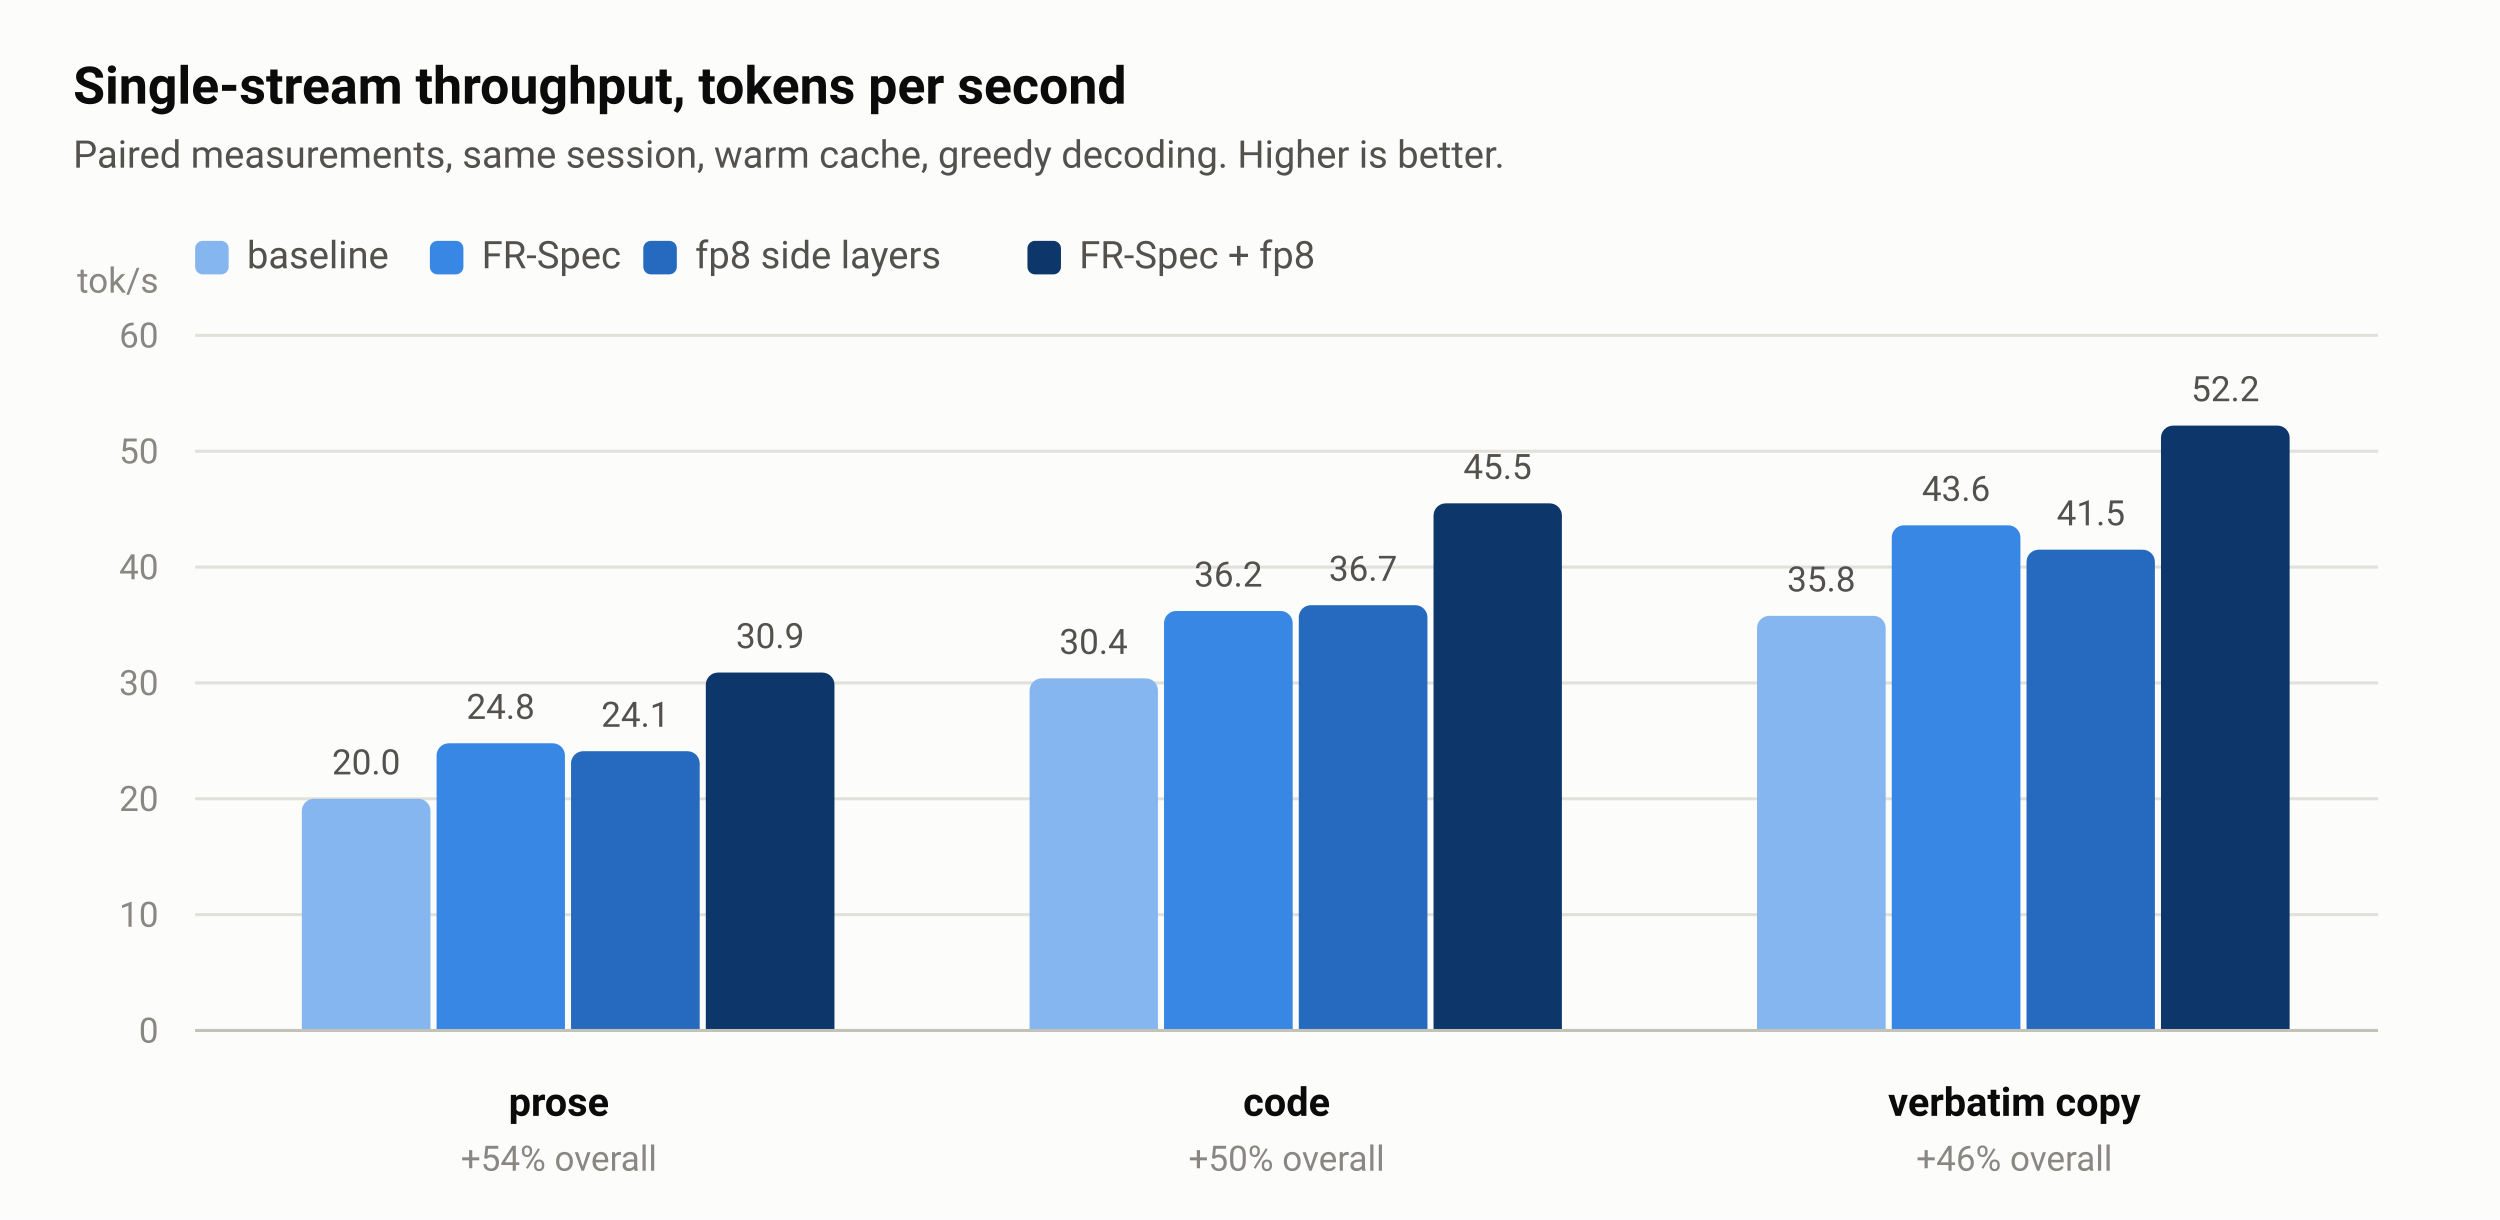
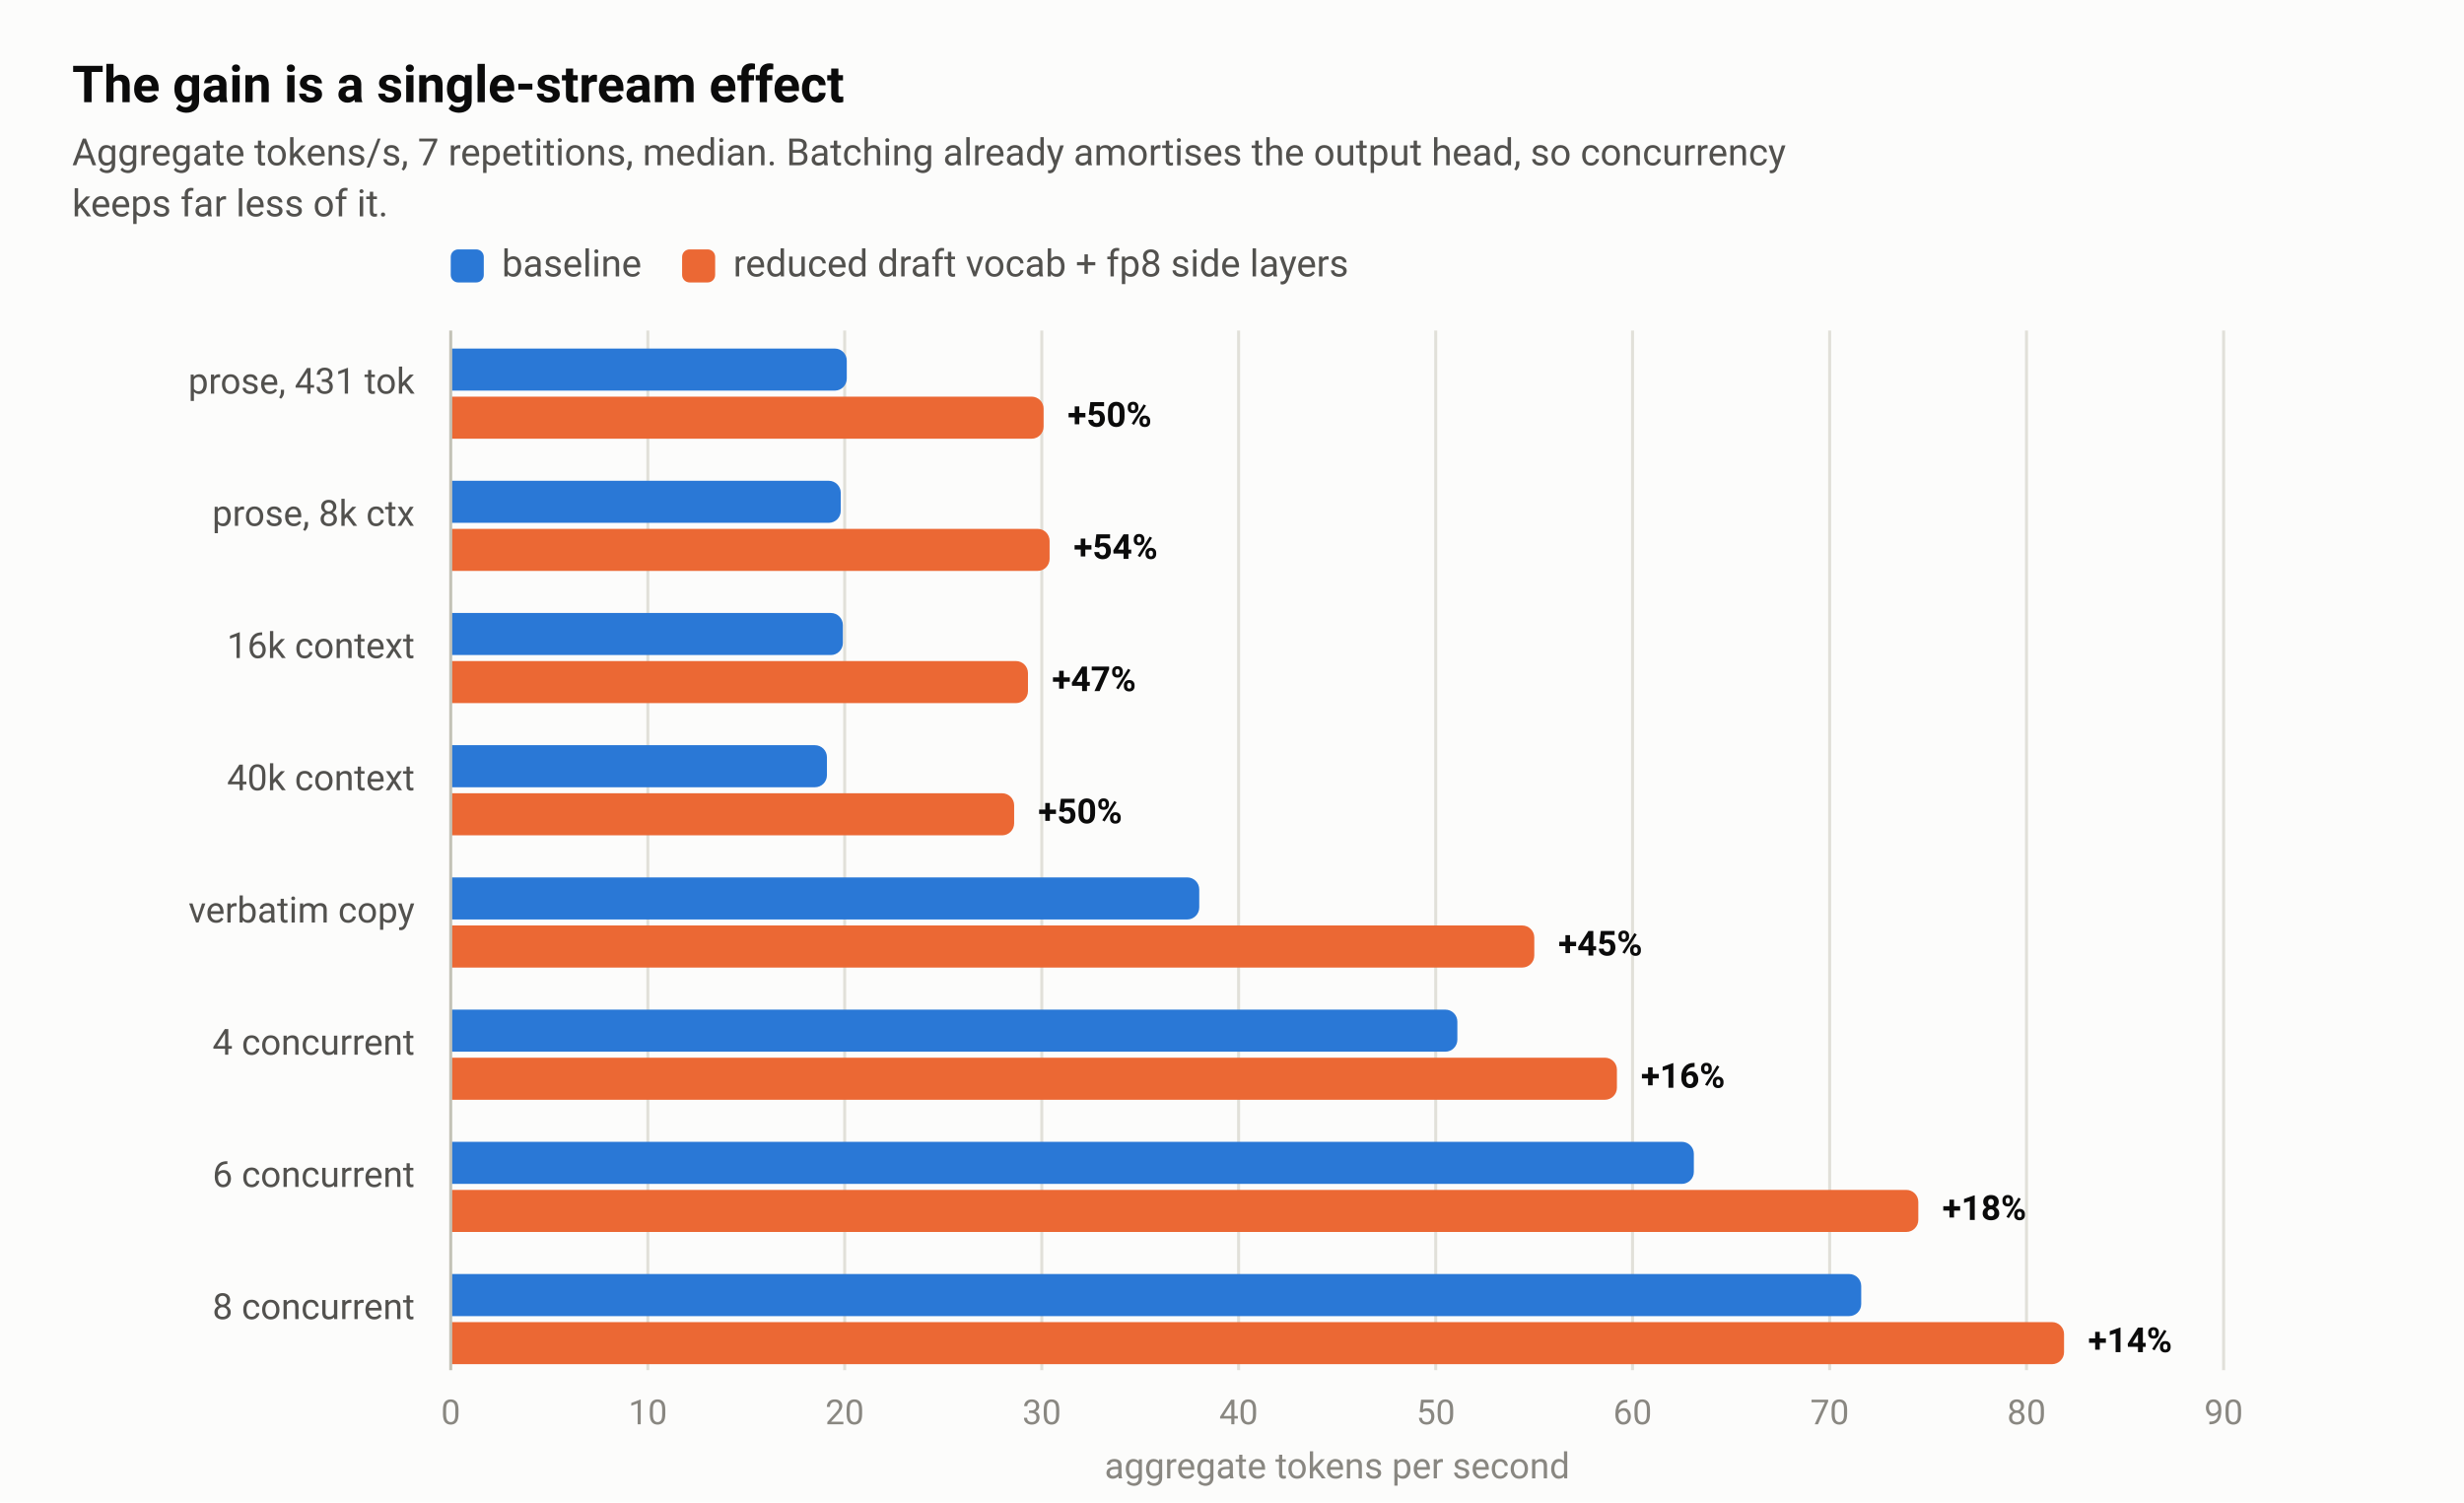
- <svg xmlns="http://www.w3.org/2000/svg" viewBox="0 0 820 400" width="820" height="400" role="img" aria-label="Single-stream throughput by configuration" font-family="ui-sans-serif,-apple-system,BlinkMacSystemFont,'Segoe UI',Roboto,'Helvetica Neue',Arial,sans-serif">
-   <rect width="820" height="400" fill="#fcfcfb" />
-   <text x="24.0" y="34.0" fill="#0b0b0b" font-size="17" text-anchor="start" font-weight="600">Single-stream throughput, tokens per second</text>
-   <text x="24.0" y="55.0" fill="#52514e" font-size="12.5" text-anchor="start" font-weight="400">Paired measurements, same session, warm cache, greedy decoding. Higher is better.</text>
-   <rect x="64.0" y="79.0" width="11" height="11" rx="2.5" fill="#86b6ef" />
-   <text x="81.0" y="88.0" fill="#52514e" font-size="12.5" text-anchor="start" font-weight="400">baseline</text>
-   <rect x="141.0" y="79.0" width="11" height="11" rx="2.5" fill="#3987e5" />
-   <text x="158.0" y="88.0" fill="#52514e" font-size="12.5" text-anchor="start" font-weight="400">FR-Spec</text>
-   <rect x="211.0" y="79.0" width="11" height="11" rx="2.5" fill="#256abf" />
-   <text x="228.0" y="88.0" fill="#52514e" font-size="12.5" text-anchor="start" font-weight="400">fp8 side layers</text>
-   <rect x="337.0" y="79.0" width="11" height="11" rx="2.5" fill="#0d366b" />
-   <text x="354.0" y="88.0" fill="#52514e" font-size="12.5" text-anchor="start" font-weight="400">FR-Spec + fp8</text>
-   <line x1="64.0" y1="338.0" x2="780.0" y2="338.0" stroke="#e1e0d9" stroke-width="1" />
-   <text x="52.0" y="342.0" fill="#898781" font-size="11.5" text-anchor="end" font-weight="400">0</text>
-   <line x1="64.0" y1="300.0" x2="780.0" y2="300.0" stroke="#e1e0d9" stroke-width="1" />
-   <text x="52.0" y="304.0" fill="#898781" font-size="11.5" text-anchor="end" font-weight="400">10</text>
-   <line x1="64.0" y1="262.0" x2="780.0" y2="262.0" stroke="#e1e0d9" stroke-width="1" />
-   <text x="52.0" y="266.0" fill="#898781" font-size="11.5" text-anchor="end" font-weight="400">20</text>
-   <line x1="64.0" y1="224.0" x2="780.0" y2="224.0" stroke="#e1e0d9" stroke-width="1" />
-   <text x="52.0" y="228.0" fill="#898781" font-size="11.5" text-anchor="end" font-weight="400">30</text>
-   <line x1="64.0" y1="186.0" x2="780.0" y2="186.0" stroke="#e1e0d9" stroke-width="1" />
-   <text x="52.0" y="190.0" fill="#898781" font-size="11.5" text-anchor="end" font-weight="400">40</text>
-   <line x1="64.0" y1="148.0" x2="780.0" y2="148.0" stroke="#e1e0d9" stroke-width="1" />
-   <text x="52.0" y="152.0" fill="#898781" font-size="11.5" text-anchor="end" font-weight="400">50</text>
-   <line x1="64.0" y1="110.0" x2="780.0" y2="110.0" stroke="#e1e0d9" stroke-width="1" />
-   <text x="52.0" y="114.0" fill="#898781" font-size="11.5" text-anchor="end" font-weight="400">60</text>
-   <path d="M99.0,338.0 V266.0 a4,4 0 0 1 4,-4 H137.2 a4,4 0 0 1 4,4 V338.0 Z" fill="#86b6ef" />
-   <text x="120.1" y="254.0" fill="#52514e" font-size="11.5" text-anchor="middle" font-weight="400">20.0</text>
-   <path d="M143.2,338.0 V247.8 a4,4 0 0 1 4,-4 H181.3 a4,4 0 0 1 4,4 V338.0 Z" fill="#3987e5" />
-   <text x="164.2" y="235.8" fill="#52514e" font-size="11.5" text-anchor="middle" font-weight="400">24.8</text>
-   <path d="M187.3,338.0 V250.4 a4,4 0 0 1 4,-4 H225.5 a4,4 0 0 1 4,4 V338.0 Z" fill="#256abf" />
-   <text x="208.4" y="238.4" fill="#52514e" font-size="11.5" text-anchor="middle" font-weight="400">24.1</text>
-   <path d="M231.5,338.0 V224.6 a4,4 0 0 1 4,-4 H269.7 a4,4 0 0 1 4,4 V338.0 Z" fill="#0d366b" />
-   <text x="252.6" y="212.6" fill="#52514e" font-size="11.5" text-anchor="middle" font-weight="400">30.9</text>
-   <text x="183.3" y="366.0" fill="#0b0b0b" font-size="13" text-anchor="middle" font-weight="600">prose</text>
-   <text x="183.3" y="384.0" fill="#898781" font-size="11.5" text-anchor="middle" font-weight="400">+54% overall</text>
-   <path d="M337.7,338.0 V226.5 a4,4 0 0 1 4,-4 H375.8 a4,4 0 0 1 4,4 V338.0 Z" fill="#86b6ef" />
-   <text x="358.7" y="214.5" fill="#52514e" font-size="11.5" text-anchor="middle" font-weight="400">30.4</text>
-   <path d="M381.8,338.0 V204.4 a4,4 0 0 1 4,-4 H420.0 a4,4 0 0 1 4,4 V338.0 Z" fill="#3987e5" />
-   <text x="402.9" y="192.4" fill="#52514e" font-size="11.5" text-anchor="middle" font-weight="400">36.2</text>
-   <path d="M426.0,338.0 V202.5 a4,4 0 0 1 4,-4 H464.2 a4,4 0 0 1 4,4 V338.0 Z" fill="#256abf" />
-   <text x="447.1" y="190.5" fill="#52514e" font-size="11.5" text-anchor="middle" font-weight="400">36.7</text>
-   <path d="M470.2,338.0 V169.1 a4,4 0 0 1 4,-4 H508.3 a4,4 0 0 1 4,4 V338.0 Z" fill="#0d366b" />
-   <text x="491.2" y="157.1" fill="#52514e" font-size="11.5" text-anchor="middle" font-weight="400">45.5</text>
-   <text x="422.0" y="366.0" fill="#0b0b0b" font-size="13" text-anchor="middle" font-weight="600">code</text>
-   <text x="422.0" y="384.0" fill="#898781" font-size="11.5" text-anchor="middle" font-weight="400">+50% overall</text>
-   <path d="M576.3,338.0 V206.0 a4,4 0 0 1 4,-4 H614.5 a4,4 0 0 1 4,4 V338.0 Z" fill="#86b6ef" />
-   <text x="597.4" y="194.0" fill="#52514e" font-size="11.5" text-anchor="middle" font-weight="400">35.8</text>
-   <path d="M620.5,338.0 V176.3 a4,4 0 0 1 4,-4 H658.7 a4,4 0 0 1 4,4 V338.0 Z" fill="#3987e5" />
-   <text x="641.6" y="164.3" fill="#52514e" font-size="11.5" text-anchor="middle" font-weight="400">43.6</text>
-   <path d="M664.7,338.0 V184.3 a4,4 0 0 1 4,-4 H702.8 a4,4 0 0 1 4,4 V338.0 Z" fill="#256abf" />
-   <text x="685.8" y="172.3" fill="#52514e" font-size="11.5" text-anchor="middle" font-weight="400">41.5</text>
-   <path d="M708.8,338.0 V143.6 a4,4 0 0 1 4,-4 H747.0 a4,4 0 0 1 4,4 V338.0 Z" fill="#0d366b" />
-   <text x="729.9" y="131.6" fill="#52514e" font-size="11.5" text-anchor="middle" font-weight="400">52.2</text>
-   <text x="660.7" y="366.0" fill="#0b0b0b" font-size="13" text-anchor="middle" font-weight="600">verbatim copy</text>
-   <text x="660.7" y="384.0" fill="#898781" font-size="11.5" text-anchor="middle" font-weight="400">+46% overall</text>
-   <line x1="64.0" y1="338.0" x2="780.0" y2="338.0" stroke="#c3c2b7" stroke-width="1" />
-   <text x="52.0" y="96.0" fill="#898781" font-size="11.5" text-anchor="end" font-weight="400">tok/s</text>
+ <svg xmlns="http://www.w3.org/2000/svg" viewBox="0 0 820 500" width="820" height="500" role="img" aria-label="Throughput, single-stream and concurrent" font-family="ui-sans-serif,-apple-system,BlinkMacSystemFont,'Segoe UI',Roboto,'Helvetica Neue',Arial,sans-serif">
+   <rect width="820" height="500" fill="#fcfcfb" />
+   <text x="24.0" y="34.0" fill="#0b0b0b" font-size="17" text-anchor="start" font-weight="600">The gain is a single-stream effect</text>
+   <text x="24.0" y="55.0" fill="#52514e" font-size="12.5" text-anchor="start" font-weight="400">Aggregate tokens/s, 7 repetitions, median. Batching already amortises the output head, so concurrency</text>
+   <text x="24.0" y="72.0" fill="#52514e" font-size="12.5" text-anchor="start" font-weight="400">keeps far less of it.</text>
+   <rect x="150.0" y="83.0" width="11" height="11" rx="2.5" fill="#2a78d6" />
+   <text x="167.0" y="92.0" fill="#52514e" font-size="12.5" text-anchor="start" font-weight="400">baseline</text>
+   <rect x="227.0" y="83.0" width="11" height="11" rx="2.5" fill="#eb6834" />
+   <text x="244.0" y="92.0" fill="#52514e" font-size="12.5" text-anchor="start" font-weight="400">reduced draft vocab + fp8 side layers</text>
+   <line x1="215.6" y1="110.0" x2="215.6" y2="456.0" stroke="#e1e0d9" stroke-width="1" />
+   <line x1="281.1" y1="110.0" x2="281.1" y2="456.0" stroke="#e1e0d9" stroke-width="1" />
+   <line x1="346.7" y1="110.0" x2="346.7" y2="456.0" stroke="#e1e0d9" stroke-width="1" />
+   <line x1="412.2" y1="110.0" x2="412.2" y2="456.0" stroke="#e1e0d9" stroke-width="1" />
+   <line x1="477.8" y1="110.0" x2="477.8" y2="456.0" stroke="#e1e0d9" stroke-width="1" />
+   <line x1="543.3" y1="110.0" x2="543.3" y2="456.0" stroke="#e1e0d9" stroke-width="1" />
+   <line x1="608.9" y1="110.0" x2="608.9" y2="456.0" stroke="#e1e0d9" stroke-width="1" />
+   <line x1="674.4" y1="110.0" x2="674.4" y2="456.0" stroke="#e1e0d9" stroke-width="1" />
+   <line x1="740.0" y1="110.0" x2="740.0" y2="456.0" stroke="#e1e0d9" stroke-width="1" />
+   <text x="138.0" y="131.0" fill="#52514e" font-size="12" text-anchor="end" font-weight="400">prose, 431 tok</text>
+   <path d="M150.0,116.0 H277.8 a4,4 0 0 1 4,4 V126.0 a4,4 0 0 1 -4,4 H150.0 Z" fill="#2a78d6" />
+   <path d="M150.0,132.0 H343.3 a4,4 0 0 1 4,4 V142.0 a4,4 0 0 1 -4,4 H150.0 Z" fill="#eb6834" />
+   <text x="355.3" y="142.0" fill="#0b0b0b" font-size="11.5" text-anchor="start" font-weight="600">+50%</text>
+   <text x="138.0" y="175.0" fill="#52514e" font-size="12" text-anchor="end" font-weight="400">prose, 8k ctx</text>
+   <path d="M150.0,160.0 H275.8 a4,4 0 0 1 4,4 V170.0 a4,4 0 0 1 -4,4 H150.0 Z" fill="#2a78d6" />
+   <path d="M150.0,176.0 H345.3 a4,4 0 0 1 4,4 V186.0 a4,4 0 0 1 -4,4 H150.0 Z" fill="#eb6834" />
+   <text x="357.3" y="186.0" fill="#0b0b0b" font-size="11.5" text-anchor="start" font-weight="600">+54%</text>
+   <text x="138.0" y="219.0" fill="#52514e" font-size="12" text-anchor="end" font-weight="400">16k context</text>
+   <path d="M150.0,204.0 H276.5 a4,4 0 0 1 4,4 V214.0 a4,4 0 0 1 -4,4 H150.0 Z" fill="#2a78d6" />
+   <path d="M150.0,220.0 H338.1 a4,4 0 0 1 4,4 V230.0 a4,4 0 0 1 -4,4 H150.0 Z" fill="#eb6834" />
+   <text x="350.1" y="230.0" fill="#0b0b0b" font-size="11.5" text-anchor="start" font-weight="600">+47%</text>
+   <text x="138.0" y="263.0" fill="#52514e" font-size="12" text-anchor="end" font-weight="400">40k context</text>
+   <path d="M150.0,248.0 H271.2 a4,4 0 0 1 4,4 V258.0 a4,4 0 0 1 -4,4 H150.0 Z" fill="#2a78d6" />
+   <path d="M150.0,264.0 H333.5 a4,4 0 0 1 4,4 V274.0 a4,4 0 0 1 -4,4 H150.0 Z" fill="#eb6834" />
+   <text x="345.5" y="274.0" fill="#0b0b0b" font-size="11.5" text-anchor="start" font-weight="600">+50%</text>
+   <text x="138.0" y="307.0" fill="#52514e" font-size="12" text-anchor="end" font-weight="400">verbatim copy</text>
+   <path d="M150.0,292.0 H395.1 a4,4 0 0 1 4,4 V302.0 a4,4 0 0 1 -4,4 H150.0 Z" fill="#2a78d6" />
+   <path d="M150.0,308.0 H506.6 a4,4 0 0 1 4,4 V318.0 a4,4 0 0 1 -4,4 H150.0 Z" fill="#eb6834" />
+   <text x="518.6" y="318.0" fill="#0b0b0b" font-size="11.5" text-anchor="start" font-weight="600">+45%</text>
+   <text x="138.0" y="351.0" fill="#52514e" font-size="12" text-anchor="end" font-weight="400">4 concurrent</text>
+   <path d="M150.0,336.0 H481.0 a4,4 0 0 1 4,4 V346.0 a4,4 0 0 1 -4,4 H150.0 Z" fill="#2a78d6" />
+   <path d="M150.0,352.0 H534.1 a4,4 0 0 1 4,4 V362.0 a4,4 0 0 1 -4,4 H150.0 Z" fill="#eb6834" />
+   <text x="546.1" y="362.0" fill="#0b0b0b" font-size="11.5" text-anchor="start" font-weight="600">+16%</text>
+   <text x="138.0" y="395.0" fill="#52514e" font-size="12" text-anchor="end" font-weight="400">6 concurrent</text>
+   <path d="M150.0,380.0 H559.7 a4,4 0 0 1 4,4 V390.0 a4,4 0 0 1 -4,4 H150.0 Z" fill="#2a78d6" />
+   <path d="M150.0,396.0 H634.4 a4,4 0 0 1 4,4 V406.0 a4,4 0 0 1 -4,4 H150.0 Z" fill="#eb6834" />
+   <text x="646.4" y="406.0" fill="#0b0b0b" font-size="11.5" text-anchor="start" font-weight="600">+18%</text>
+   <text x="138.0" y="439.0" fill="#52514e" font-size="12" text-anchor="end" font-weight="400">8 concurrent</text>
+   <path d="M150.0,424.0 H615.4 a4,4 0 0 1 4,4 V434.0 a4,4 0 0 1 -4,4 H150.0 Z" fill="#2a78d6" />
+   <path d="M150.0,440.0 H682.9 a4,4 0 0 1 4,4 V450.0 a4,4 0 0 1 -4,4 H150.0 Z" fill="#eb6834" />
+   <text x="694.9" y="450.0" fill="#0b0b0b" font-size="11.5" text-anchor="start" font-weight="600">+14%</text>
+   <line x1="150" y1="110.0" x2="150" y2="456.0" stroke="#c3c2b7" stroke-width="1" />
+   <text x="150.0" y="474.0" fill="#898781" font-size="11.5" text-anchor="middle" font-weight="400">0</text>
+   <text x="215.6" y="474.0" fill="#898781" font-size="11.5" text-anchor="middle" font-weight="400">10</text>
+   <text x="281.1" y="474.0" fill="#898781" font-size="11.5" text-anchor="middle" font-weight="400">20</text>
+   <text x="346.7" y="474.0" fill="#898781" font-size="11.5" text-anchor="middle" font-weight="400">30</text>
+   <text x="412.2" y="474.0" fill="#898781" font-size="11.5" text-anchor="middle" font-weight="400">40</text>
+   <text x="477.8" y="474.0" fill="#898781" font-size="11.5" text-anchor="middle" font-weight="400">50</text>
+   <text x="543.3" y="474.0" fill="#898781" font-size="11.5" text-anchor="middle" font-weight="400">60</text>
+   <text x="608.9" y="474.0" fill="#898781" font-size="11.5" text-anchor="middle" font-weight="400">70</text>
+   <text x="674.4" y="474.0" fill="#898781" font-size="11.5" text-anchor="middle" font-weight="400">80</text>
+   <text x="740.0" y="474.0" fill="#898781" font-size="11.5" text-anchor="middle" font-weight="400">90</text>
+   <text x="445.0" y="492.0" fill="#898781" font-size="12" text-anchor="middle" font-weight="400">aggregate tokens per second</text>
</svg>
